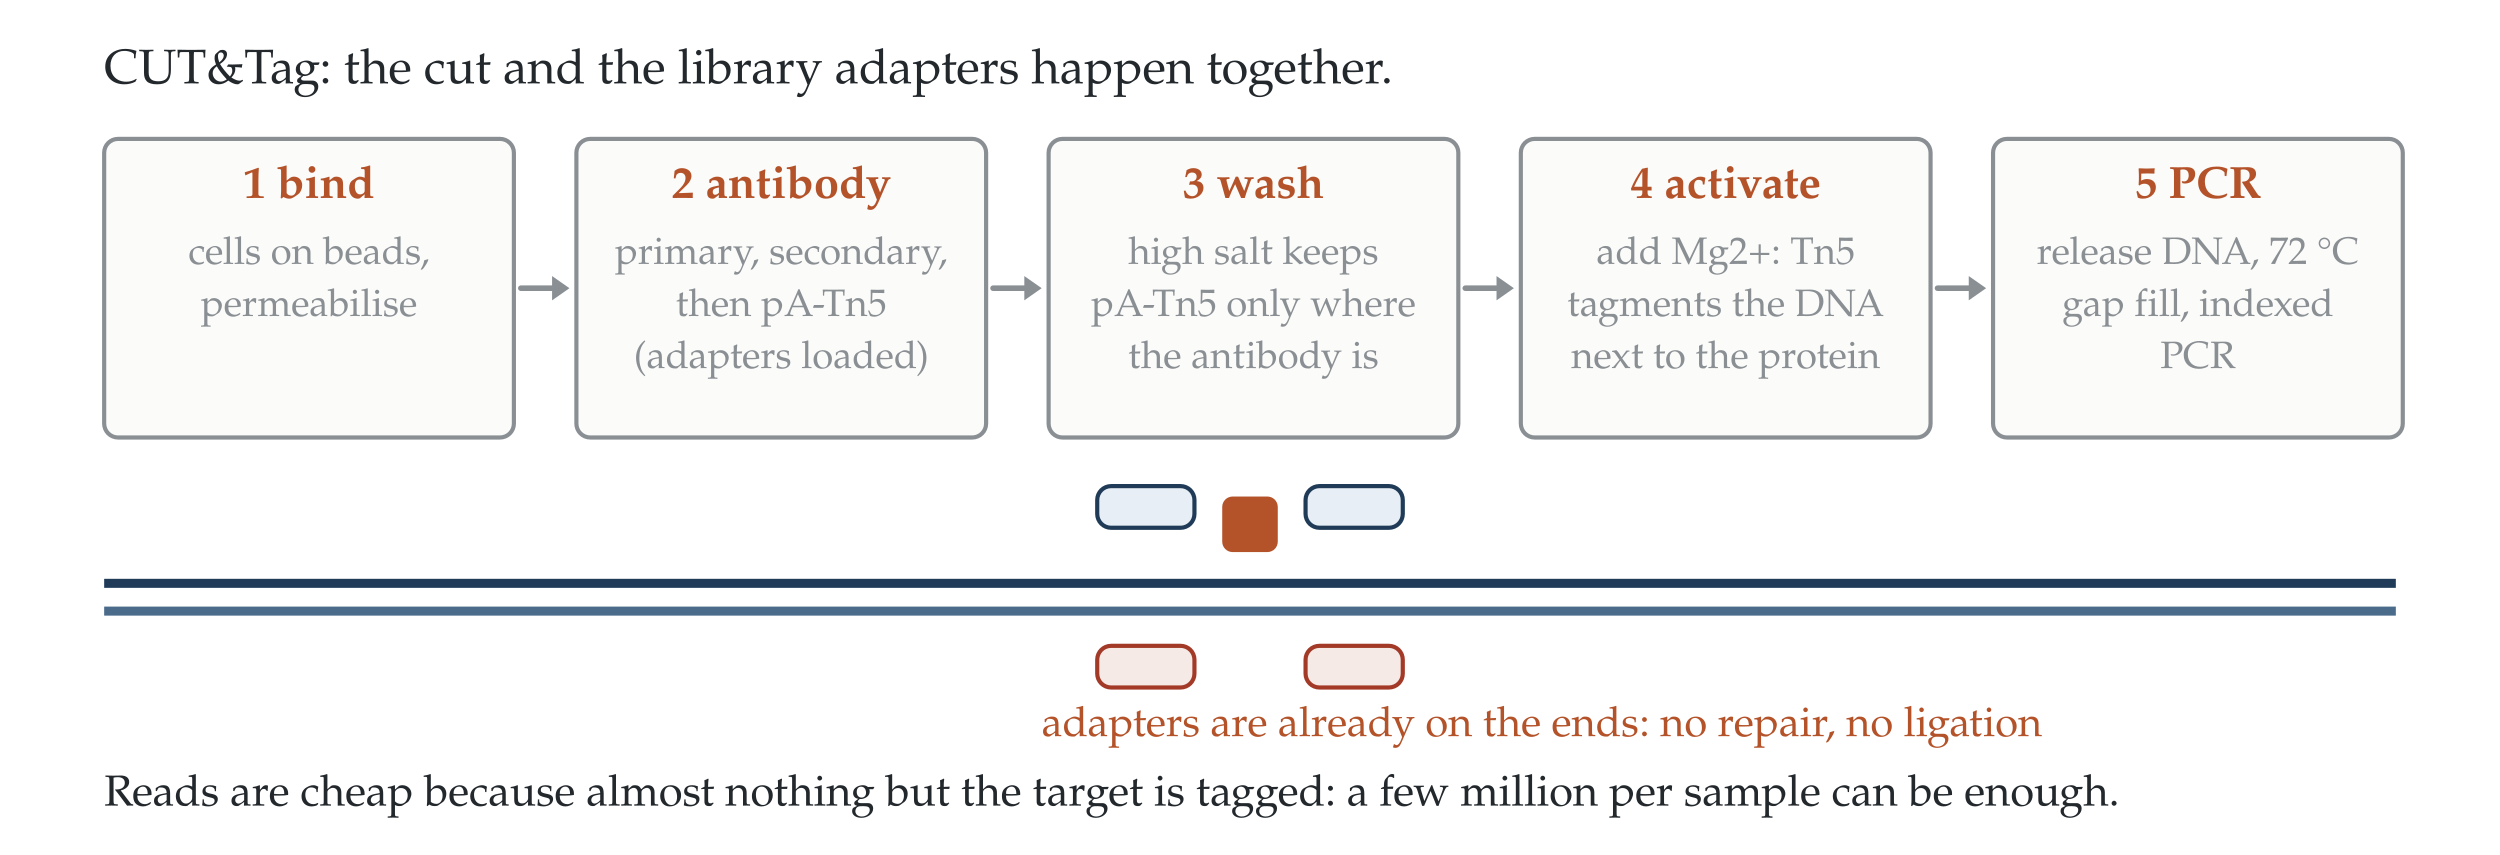
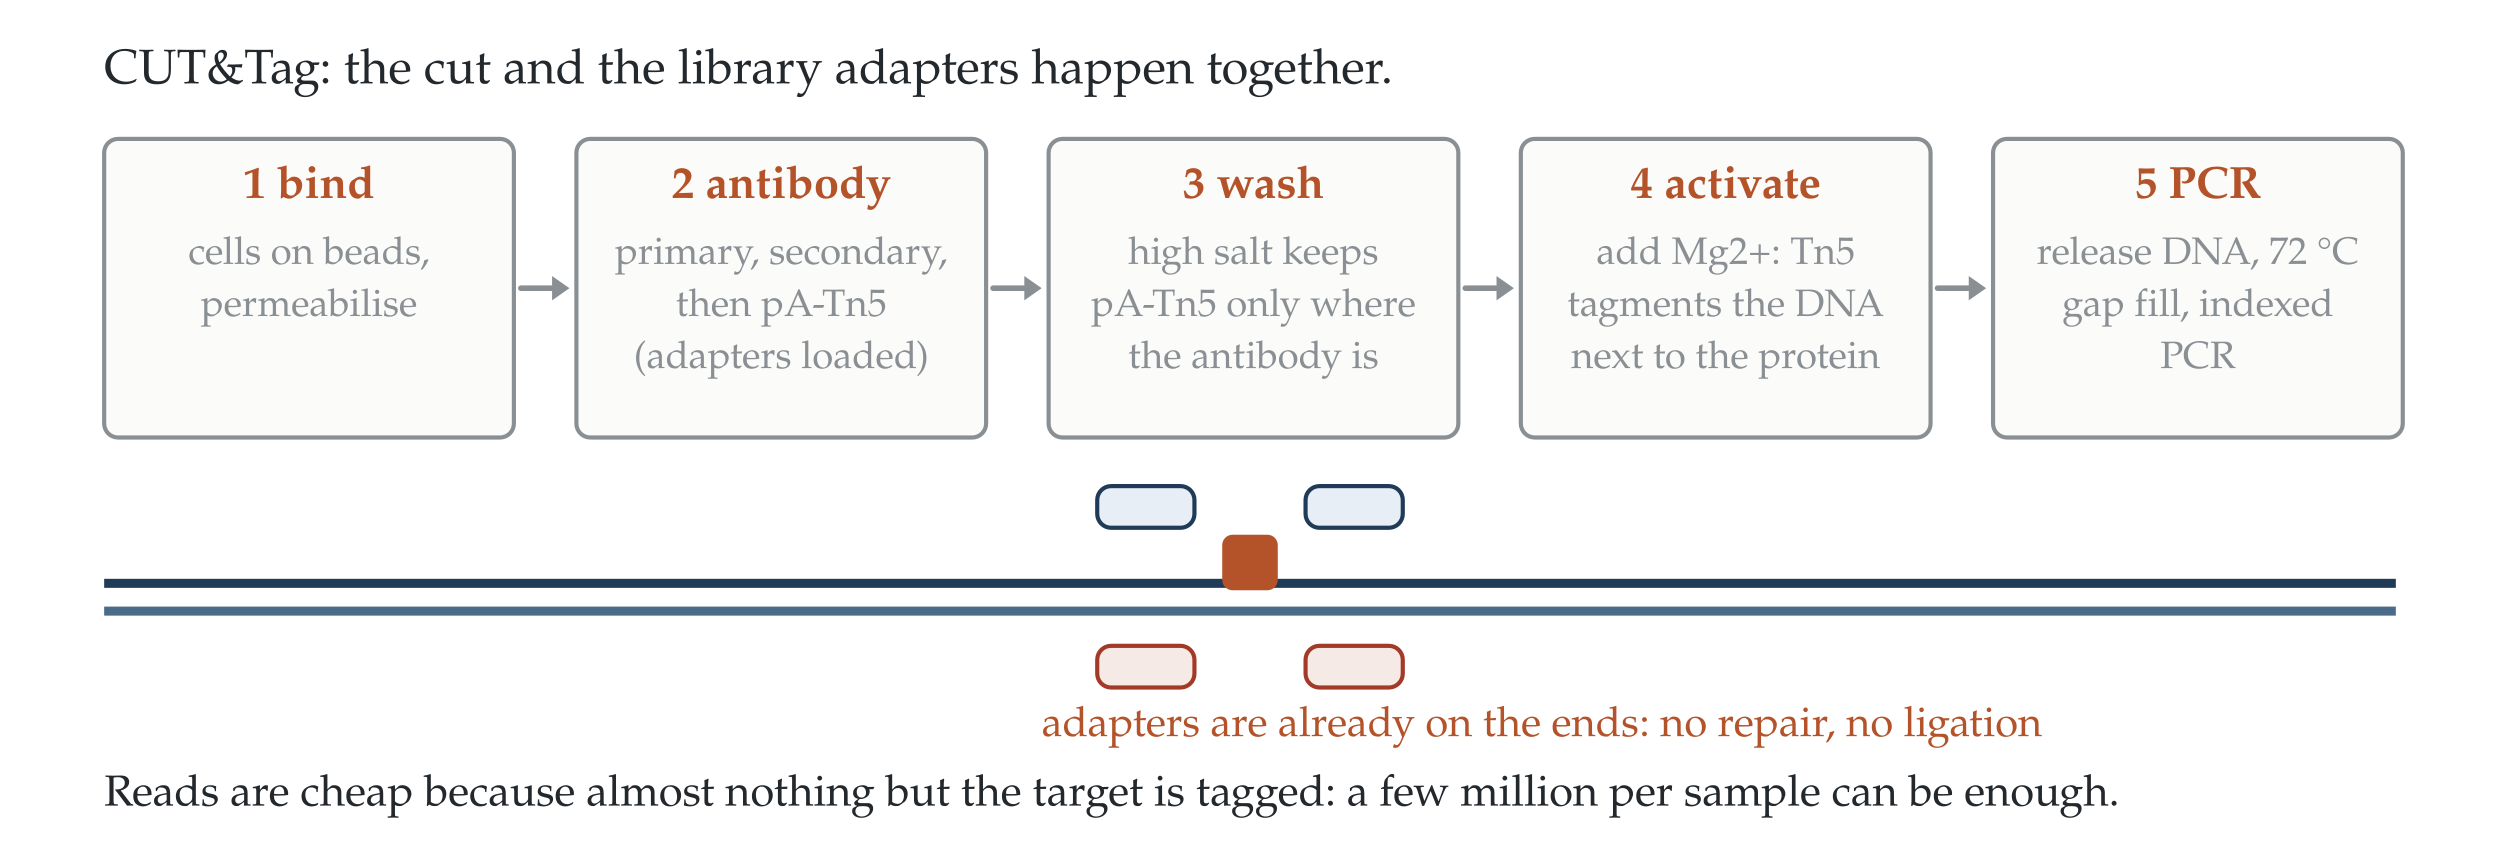
<svg xmlns="http://www.w3.org/2000/svg" viewBox="0 0 720 246" width="720" height="246" font-family="&quot;Palatino Linotype&quot;, &quot;Book Antiqua&quot;, Palatino, FreeSerif, serif" fill="#23282d">
  <rect width="720" height="246" fill="none" />
  <text x="30" y="24" font-size="14" fill="#23282d">CUT&amp;Tag: the cut and the library adapters happen together.</text>
  <rect x="30" y="40" width="118" height="86" rx="4" fill="#fbfbf9" stroke="#8a8f94" stroke-width="1.2" />
  <text x="89.0" y="57" font-size="13" text-anchor="middle" fill="#b4532a" font-weight="bold">1  bind</text>
  <text x="89.0" y="76" font-size="11" text-anchor="middle" fill="#8a8f94">cells on beads,</text>
  <text x="89.0" y="91" font-size="11" text-anchor="middle" fill="#8a8f94">permeabilise</text>
  <line x1="150" y1="83" x2="159" y2="83" stroke="#8a8f94" stroke-width="1.6" stroke-linecap="round" />
  <path d="M 164 83 L 159 79.5 L 159 86.5 Z" fill="#8a8f94" />
  <rect x="166" y="40" width="118" height="86" rx="4" fill="#fbfbf9" stroke="#8a8f94" stroke-width="1.2" />
  <text x="225.0" y="57" font-size="13" text-anchor="middle" fill="#b4532a" font-weight="bold">2  antibody</text>
  <text x="225.0" y="76" font-size="11" text-anchor="middle" fill="#8a8f94">primary, secondary,</text>
  <text x="225.0" y="91" font-size="11" text-anchor="middle" fill="#8a8f94">then pA-Tn5</text>
  <text x="225.0" y="106" font-size="11" text-anchor="middle" fill="#8a8f94">(adapters loaded)</text>
  <line x1="286" y1="83" x2="295" y2="83" stroke="#8a8f94" stroke-width="1.6" stroke-linecap="round" />
  <path d="M 300 83 L 295 79.5 L 295 86.5 Z" fill="#8a8f94" />
  <rect x="302" y="40" width="118" height="86" rx="4" fill="#fbfbf9" stroke="#8a8f94" stroke-width="1.2" />
  <text x="361.0" y="57" font-size="13" text-anchor="middle" fill="#b4532a" font-weight="bold">3  wash</text>
  <text x="361.0" y="76" font-size="11" text-anchor="middle" fill="#8a8f94">high salt keeps</text>
  <text x="361.0" y="91" font-size="11" text-anchor="middle" fill="#8a8f94">pA-Tn5 only where</text>
  <text x="361.0" y="106" font-size="11" text-anchor="middle" fill="#8a8f94">the antibody is</text>
  <line x1="422" y1="83" x2="431" y2="83" stroke="#8a8f94" stroke-width="1.6" stroke-linecap="round" />
  <path d="M 436 83 L 431 79.5 L 431 86.5 Z" fill="#8a8f94" />
  <rect x="438" y="40" width="118" height="86" rx="4" fill="#fbfbf9" stroke="#8a8f94" stroke-width="1.2" />
  <text x="497.0" y="57" font-size="13" text-anchor="middle" fill="#b4532a" font-weight="bold">4  activate</text>
  <text x="497.0" y="76" font-size="11" text-anchor="middle" fill="#8a8f94">add Mg2+: Tn5</text>
  <text x="497.0" y="91" font-size="11" text-anchor="middle" fill="#8a8f94">tagments the DNA</text>
  <text x="497.0" y="106" font-size="11" text-anchor="middle" fill="#8a8f94">next to the protein</text>
  <line x1="558" y1="83" x2="567" y2="83" stroke="#8a8f94" stroke-width="1.6" stroke-linecap="round" />
  <path d="M 572 83 L 567 79.5 L 567 86.5 Z" fill="#8a8f94" />
  <rect x="574" y="40" width="118" height="86" rx="4" fill="#fbfbf9" stroke="#8a8f94" stroke-width="1.2" />
  <text x="633.0" y="57" font-size="13" text-anchor="middle" fill="#b4532a" font-weight="bold">5  PCR</text>
  <text x="633.0" y="76" font-size="11" text-anchor="middle" fill="#8a8f94">release DNA, 72 °C</text>
  <text x="633.0" y="91" font-size="11" text-anchor="middle" fill="#8a8f94">gap fill, indexed</text>
  <text x="633.0" y="106" font-size="11" text-anchor="middle" fill="#8a8f94">PCR</text>
  <line x1="30" y1="168" x2="690" y2="168" stroke="#1f3b57" stroke-width="2.6" stroke-linecap="butt" />
  <line x1="30" y1="176" x2="690" y2="176" stroke="#4a6b8a" stroke-width="2.6" stroke-linecap="butt" />
-   <rect x="352" y="143" width="16" height="16" rx="3" fill="#b4532a" />
+   <rect x="352" y="154" width="16" height="16" rx="3" fill="#b4532a" />
  <rect x="316" y="140" width="28" height="12" rx="4" fill="#e8eef5" stroke="#1f3b57" stroke-width="1.2" />
  <rect x="316" y="186" width="28" height="12" rx="4" fill="#f5eae6" stroke="#a33a28" stroke-width="1.2" />
  <rect x="376" y="140" width="28" height="12" rx="4" fill="#e8eef5" stroke="#1f3b57" stroke-width="1.2" />
  <rect x="376" y="186" width="28" height="12" rx="4" fill="#f5eae6" stroke="#a33a28" stroke-width="1.2" />
  <text x="300" y="212" font-size="12" fill="#b4532a">adapters are already on the ends: no repair, no ligation</text>
  <text x="30" y="232" font-size="12.5" fill="#23282d">Reads are cheap because almost nothing but the target is tagged: a few million per sample can be enough.</text>
</svg>
